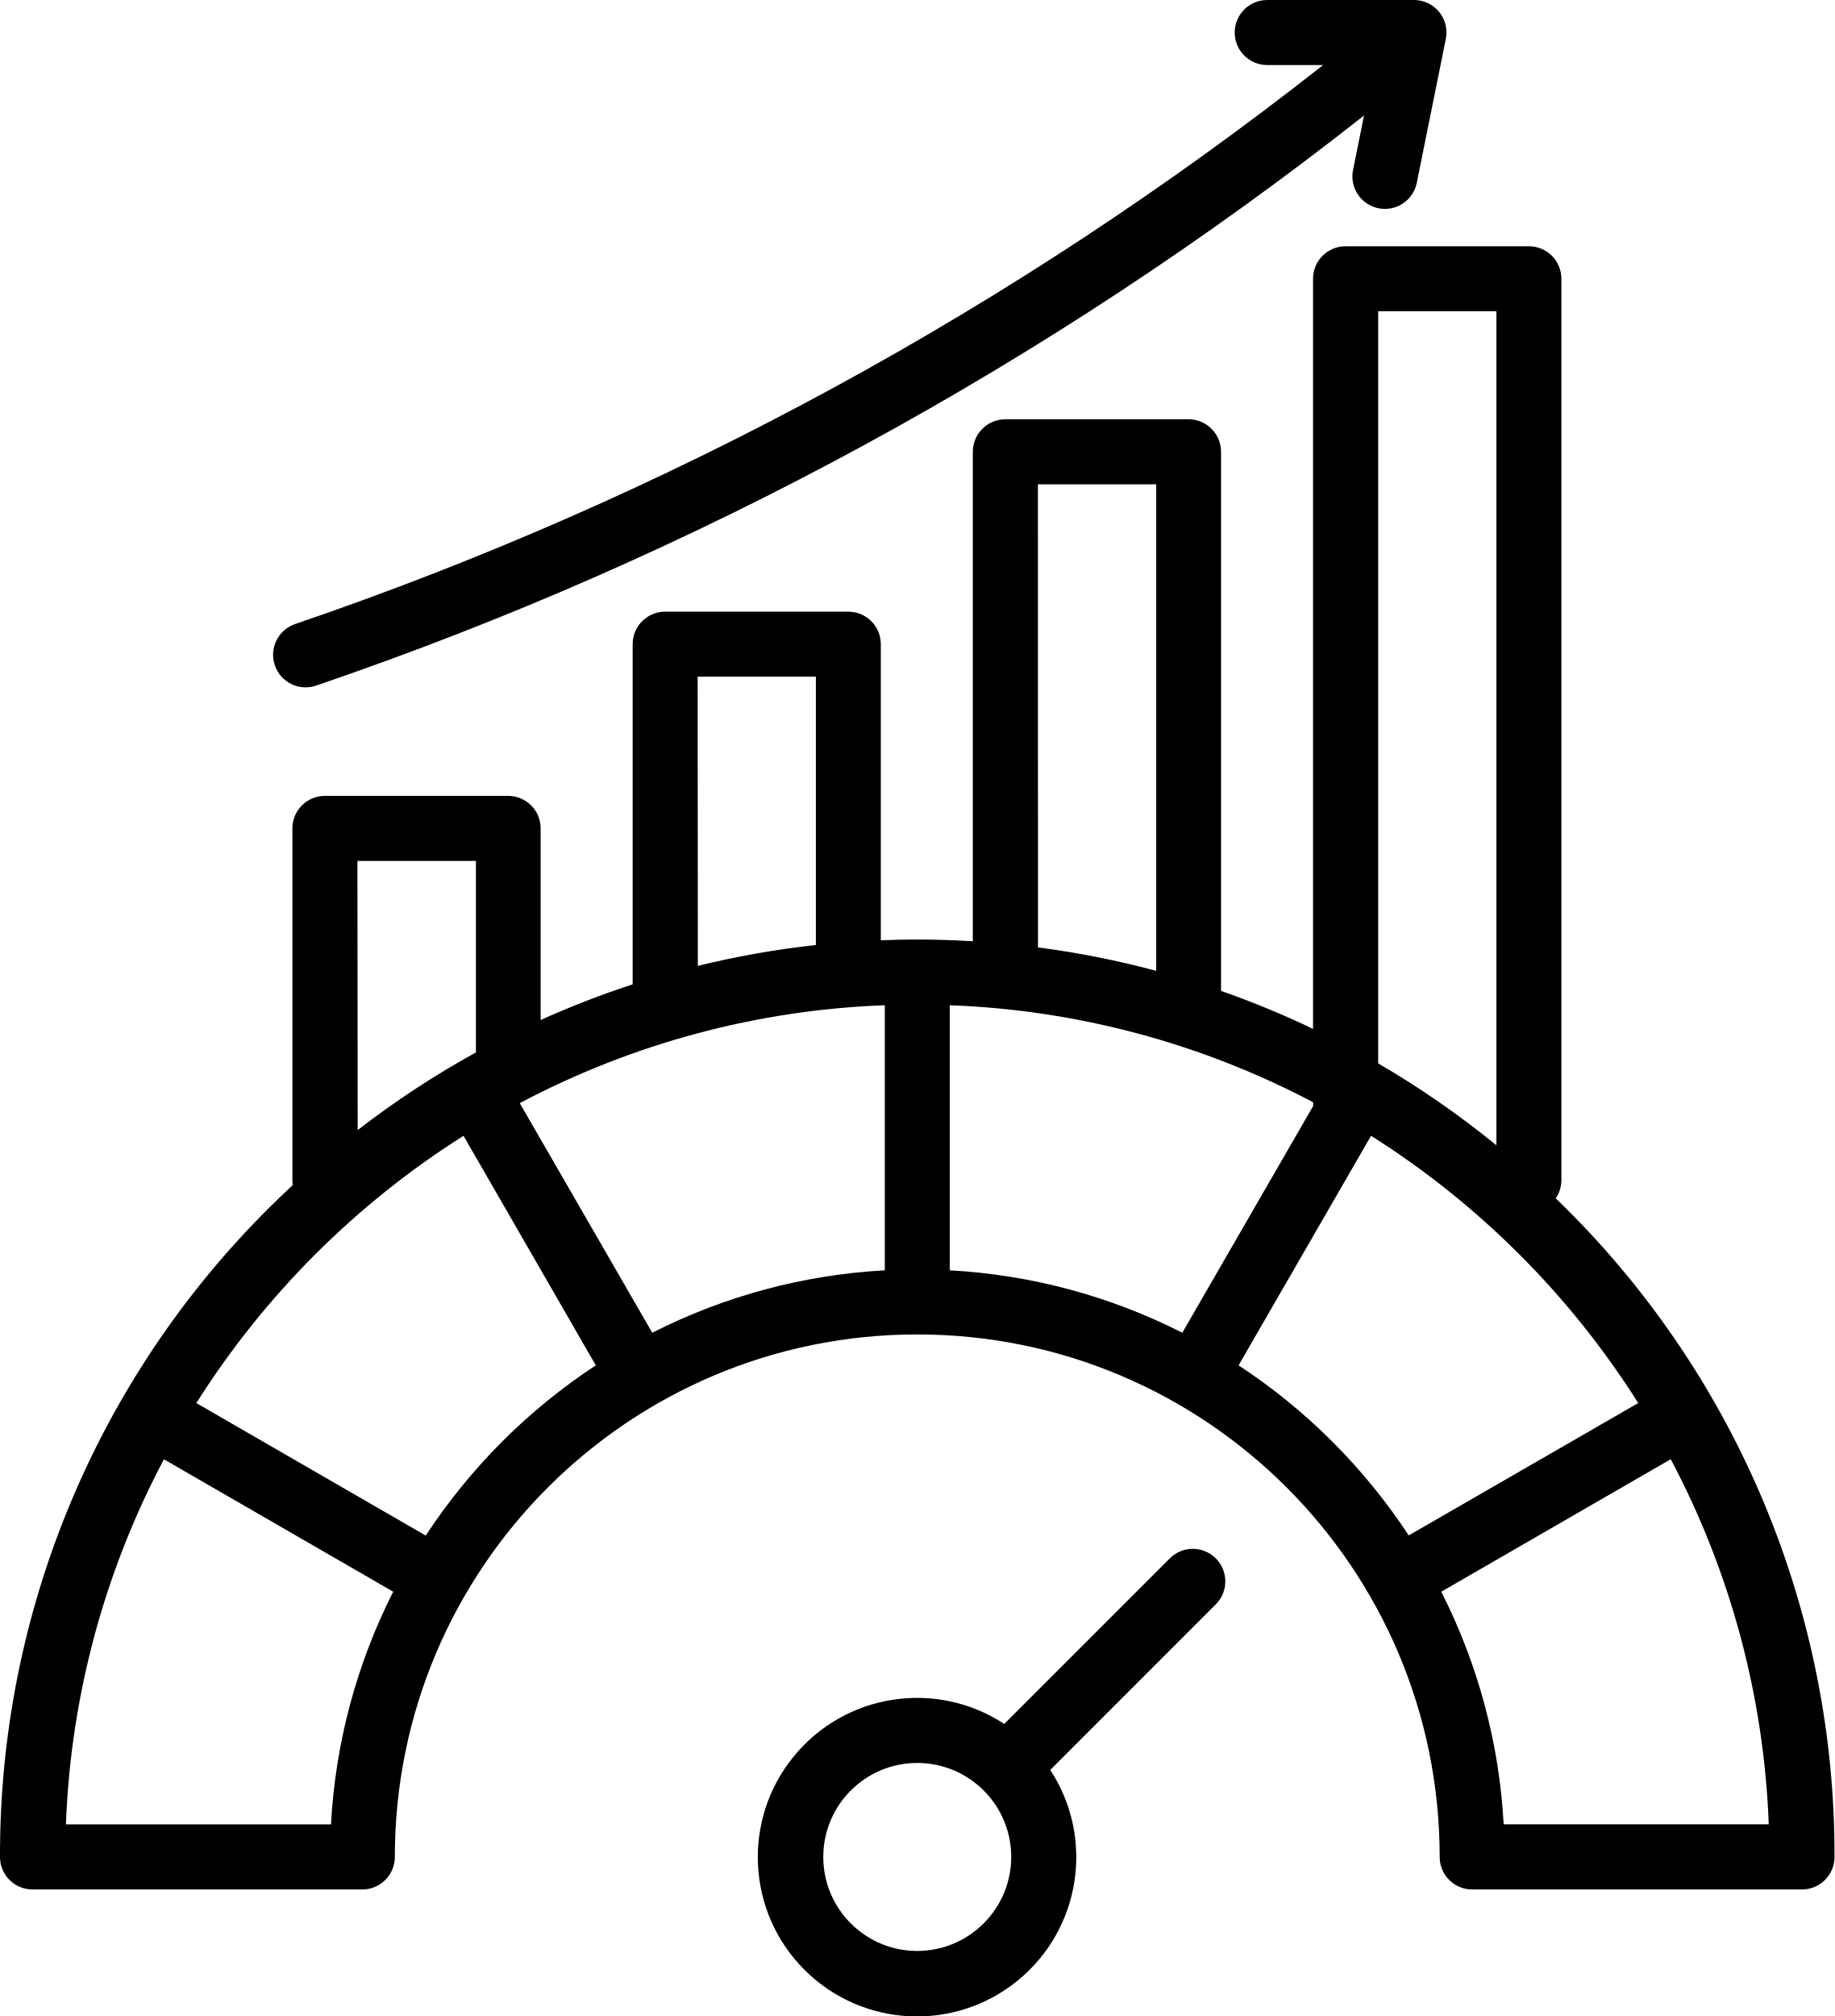
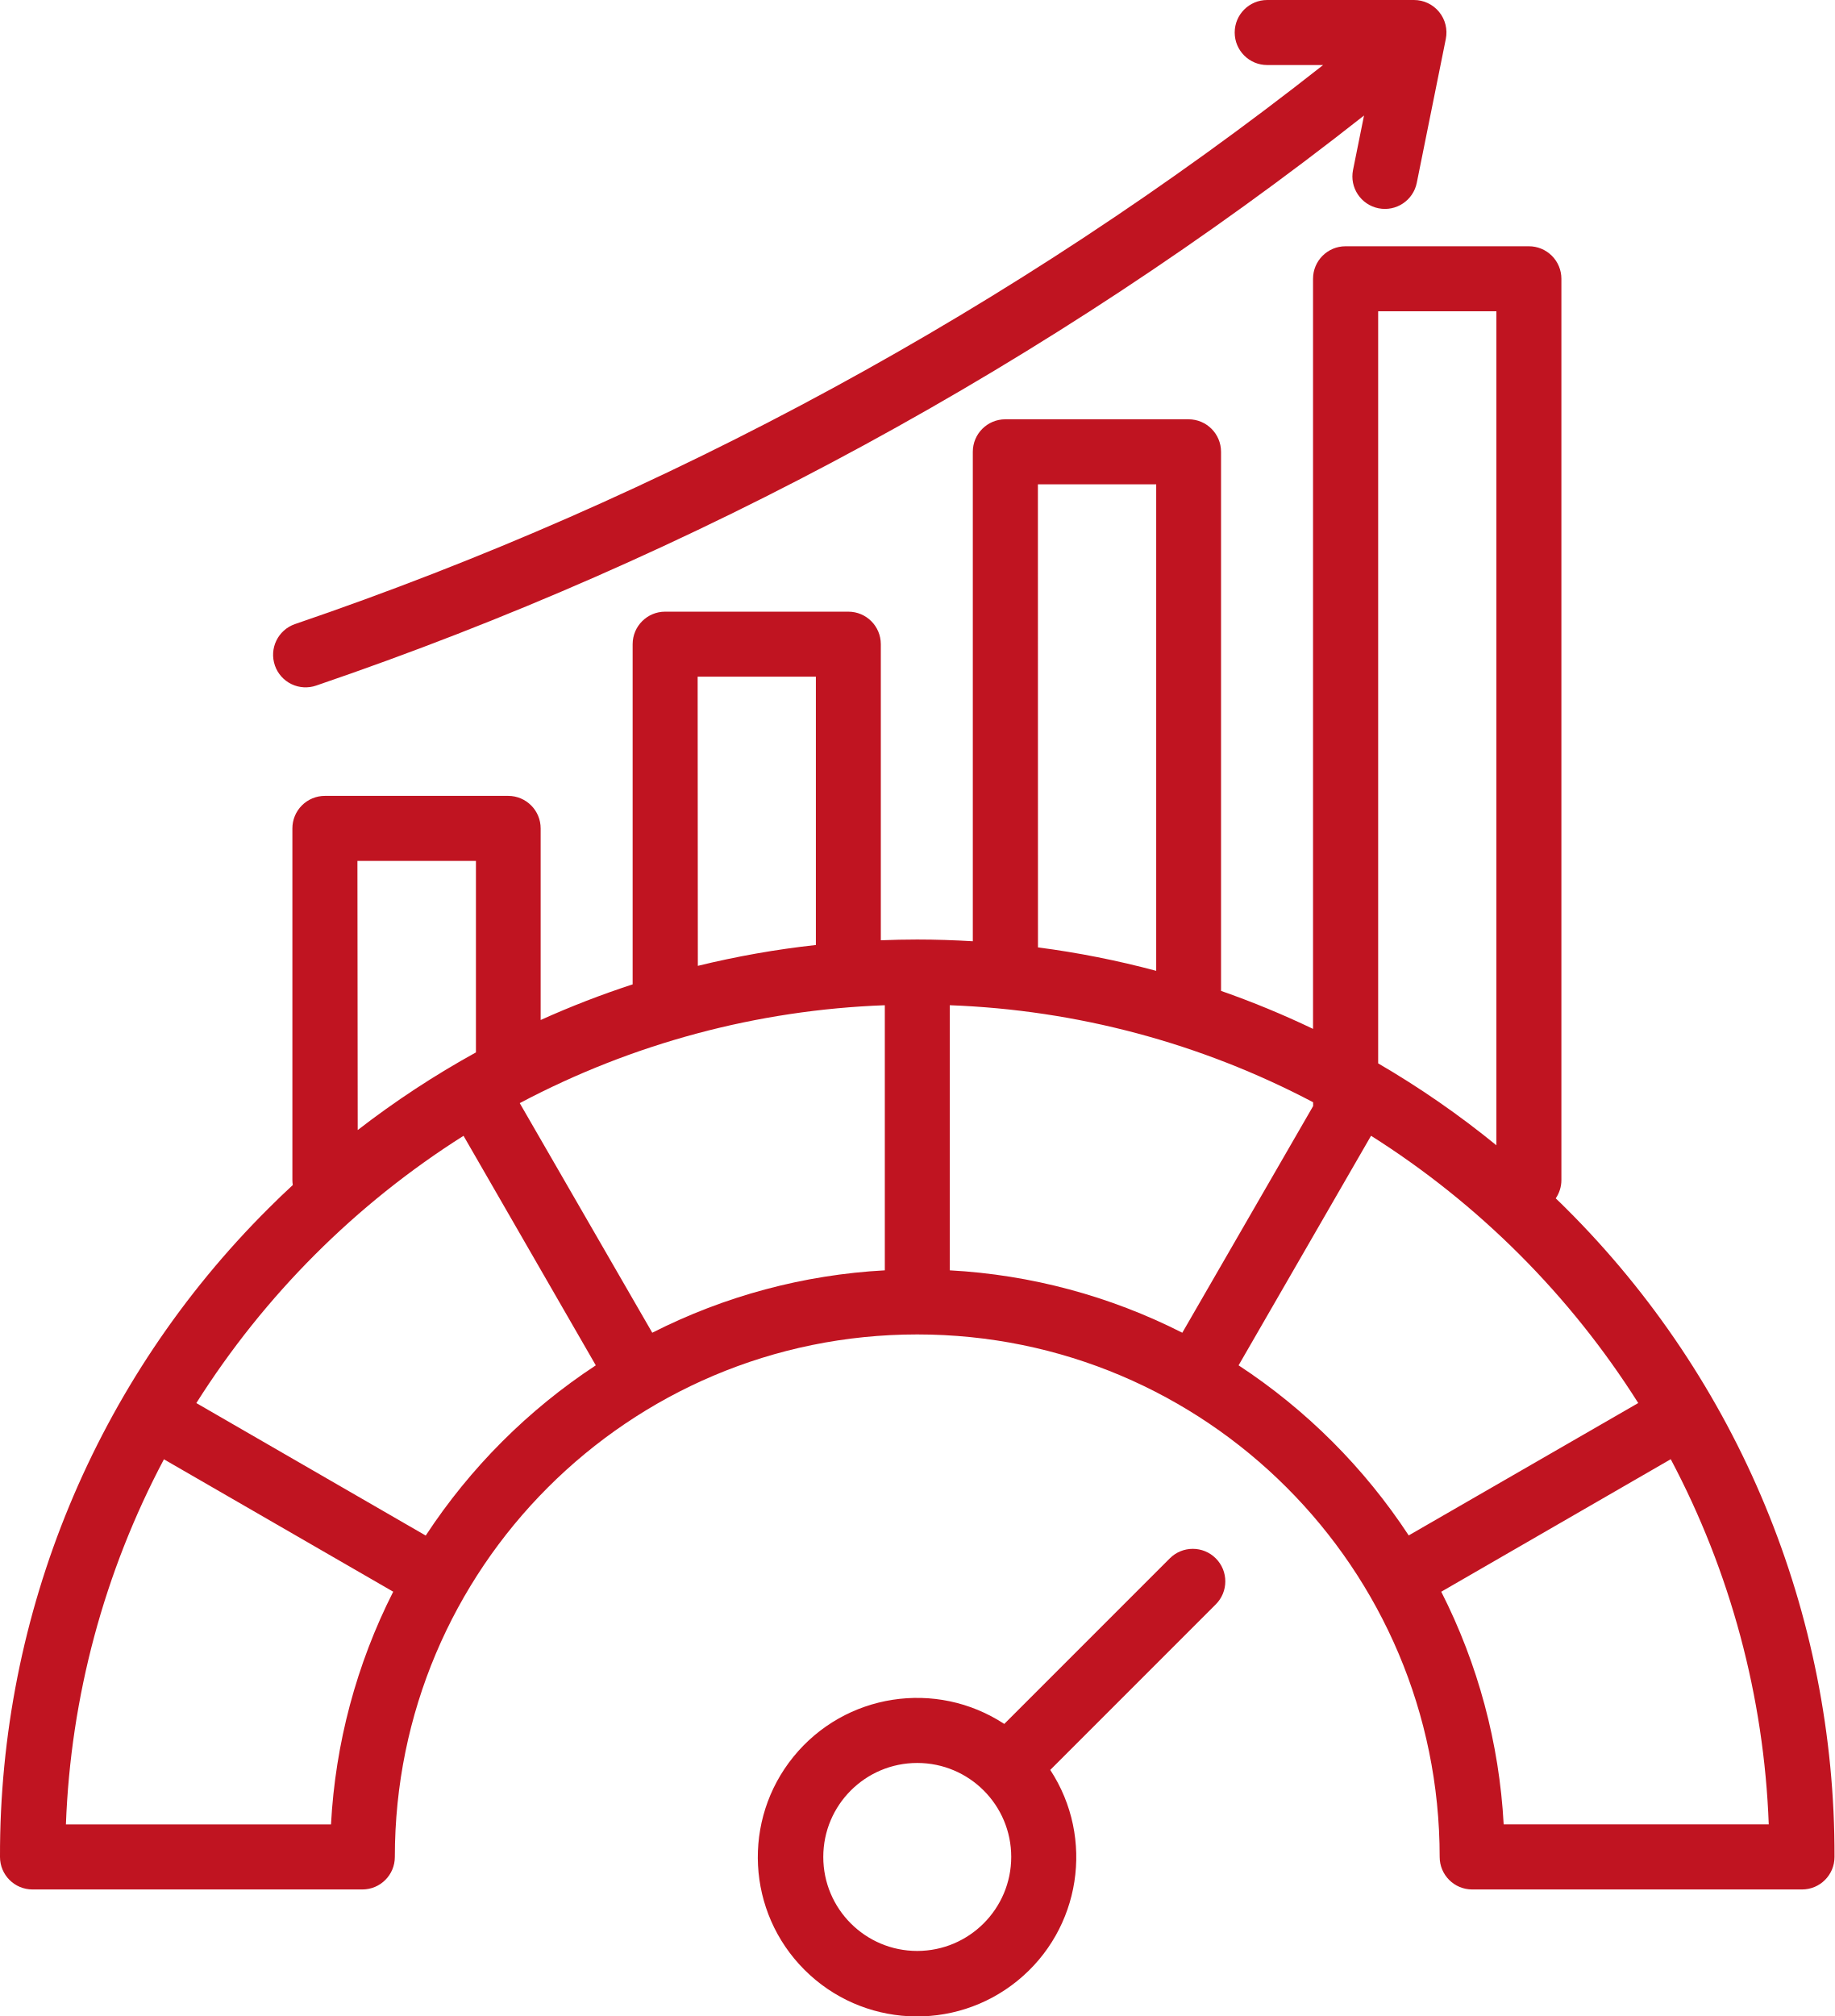
<svg xmlns="http://www.w3.org/2000/svg" width="58.25" height="64" viewBox="0 0 58.25 64">
-   <path id="improvement_11726520" d="M39.011,29.127a1.032,1.032,0,0,1,.635-1.314A110.316,110.316,0,0,0,72.294,10.065H70.519a1.032,1.032,0,0,1,0-2.065h4.66a1.032,1.032,0,0,1,1.011,1.236l-.922,4.568a1.032,1.032,0,0,1-2.024-.408l.349-1.729A112.366,112.366,0,0,1,40.325,29.763a1.031,1.031,0,0,1-1.314-.635ZM88.532,66.951A1.032,1.032,0,0,1,87.5,67.983H77.027a1.032,1.032,0,0,1-1.032-1.032,16.588,16.588,0,0,0-33.176,0,1.032,1.032,0,0,1-1.032,1.032H31.314a1.032,1.032,0,0,1-1.032-1.032,28.934,28.934,0,0,1,8.53-20.594c.252-.251.508-.5.767-.737a1.043,1.043,0,0,1-.013-.159V34.3A1.032,1.032,0,0,1,40.6,33.266h5.818A1.032,1.032,0,0,1,47.449,34.3v6.081A28.734,28.734,0,0,1,50.37,39.25V28.45A1.032,1.032,0,0,1,51.4,27.418h5.818a1.032,1.032,0,0,1,1.032,1.032v9.4c.384-.015.768-.024,1.154-.024.592,0,1.181.02,1.767.055V22.343a1.032,1.032,0,0,1,1.032-1.032h5.818a1.032,1.032,0,0,1,1.032,1.032V39.457a28.718,28.718,0,0,1,2.921,1.206V16.85a1.032,1.032,0,0,1,1.032-1.032h5.818A1.032,1.032,0,0,1,79.86,16.85V45.46a1.028,1.028,0,0,1-.18.583c.107.1.215.208.322.314A28.934,28.934,0,0,1,88.532,66.951ZM74.042,41.758a29.1,29.1,0,0,1,3.754,2.6V17.882H74.042Zm-2.065,1.234a26.872,26.872,0,0,0-11.538-3.08v8.416a18.516,18.516,0,0,1,7.384,1.981l4.154-7.195Zm-13.6-3.08a26.873,26.873,0,0,0-11.592,3.108l4.208,7.289a18.516,18.516,0,0,1,7.384-1.981Zm4.863-1.836a29.026,29.026,0,0,1,3.754.744V23.375H63.238Zm-10.8.586A29.117,29.117,0,0,1,56.188,38V29.482H52.434Zm-10.8,5.213a29,29,0,0,1,3.754-2.465V35.331H41.631Zm1.134,14.659-7.287-4.207a26.874,26.874,0,0,0-3.112,11.591h8.417A18.518,18.518,0,0,1,42.765,58.535ZM49.2,51.344,45,44.057a27.275,27.275,0,0,0-8.484,8.485L43.8,56.748A18.8,18.8,0,0,1,49.2,51.344Zm25.811,5.4L82.3,52.541a27.276,27.276,0,0,0-8.484-8.485L69.61,51.344A18.807,18.807,0,0,1,75.015,56.748Zm11.433,9.171a26.875,26.875,0,0,0-3.112-11.591l-7.287,4.207a18.518,18.518,0,0,1,1.982,7.384ZM68.886,57.472a1.032,1.032,0,0,1,0,1.46L63.63,64.188a5.056,5.056,0,1,1-1.46-1.46l5.256-5.256a1.032,1.032,0,0,1,1.46,0Zm-6.495,9.479a2.984,2.984,0,1,0-2.984,2.984A2.988,2.988,0,0,0,62.391,66.951Z" transform="translate(-30.282 -8)" />
+   <path id="improvement_11726520" fill="#C01421" d="M39.011,29.127a1.032,1.032,0,0,1,.635-1.314A110.316,110.316,0,0,0,72.294,10.065H70.519a1.032,1.032,0,0,1,0-2.065h4.66a1.032,1.032,0,0,1,1.011,1.236l-.922,4.568a1.032,1.032,0,0,1-2.024-.408l.349-1.729A112.366,112.366,0,0,1,40.325,29.763a1.031,1.031,0,0,1-1.314-.635ZM88.532,66.951A1.032,1.032,0,0,1,87.5,67.983H77.027a1.032,1.032,0,0,1-1.032-1.032,16.588,16.588,0,0,0-33.176,0,1.032,1.032,0,0,1-1.032,1.032H31.314a1.032,1.032,0,0,1-1.032-1.032,28.934,28.934,0,0,1,8.53-20.594c.252-.251.508-.5.767-.737a1.043,1.043,0,0,1-.013-.159V34.3A1.032,1.032,0,0,1,40.6,33.266h5.818A1.032,1.032,0,0,1,47.449,34.3v6.081A28.734,28.734,0,0,1,50.37,39.25V28.45A1.032,1.032,0,0,1,51.4,27.418h5.818a1.032,1.032,0,0,1,1.032,1.032v9.4c.384-.015.768-.024,1.154-.024.592,0,1.181.02,1.767.055V22.343a1.032,1.032,0,0,1,1.032-1.032h5.818a1.032,1.032,0,0,1,1.032,1.032V39.457a28.718,28.718,0,0,1,2.921,1.206V16.85a1.032,1.032,0,0,1,1.032-1.032h5.818A1.032,1.032,0,0,1,79.86,16.85V45.46a1.028,1.028,0,0,1-.18.583c.107.1.215.208.322.314A28.934,28.934,0,0,1,88.532,66.951ZM74.042,41.758a29.1,29.1,0,0,1,3.754,2.6V17.882H74.042Zm-2.065,1.234a26.872,26.872,0,0,0-11.538-3.08v8.416a18.516,18.516,0,0,1,7.384,1.981l4.154-7.195Zm-13.6-3.08a26.873,26.873,0,0,0-11.592,3.108l4.208,7.289a18.516,18.516,0,0,1,7.384-1.981Zm4.863-1.836a29.026,29.026,0,0,1,3.754.744V23.375H63.238Zm-10.8.586A29.117,29.117,0,0,1,56.188,38V29.482H52.434Zm-10.8,5.213a29,29,0,0,1,3.754-2.465V35.331H41.631Zm1.134,14.659-7.287-4.207a26.874,26.874,0,0,0-3.112,11.591h8.417A18.518,18.518,0,0,1,42.765,58.535ZM49.2,51.344,45,44.057a27.275,27.275,0,0,0-8.484,8.485L43.8,56.748A18.8,18.8,0,0,1,49.2,51.344Zm25.811,5.4L82.3,52.541a27.276,27.276,0,0,0-8.484-8.485L69.61,51.344A18.807,18.807,0,0,1,75.015,56.748Zm11.433,9.171a26.875,26.875,0,0,0-3.112-11.591l-7.287,4.207a18.518,18.518,0,0,1,1.982,7.384ZM68.886,57.472a1.032,1.032,0,0,1,0,1.46L63.63,64.188a5.056,5.056,0,1,1-1.46-1.46l5.256-5.256a1.032,1.032,0,0,1,1.46,0Zm-6.495,9.479a2.984,2.984,0,1,0-2.984,2.984A2.988,2.988,0,0,0,62.391,66.951Z" transform="translate(-30.282 -8)" />
</svg>
